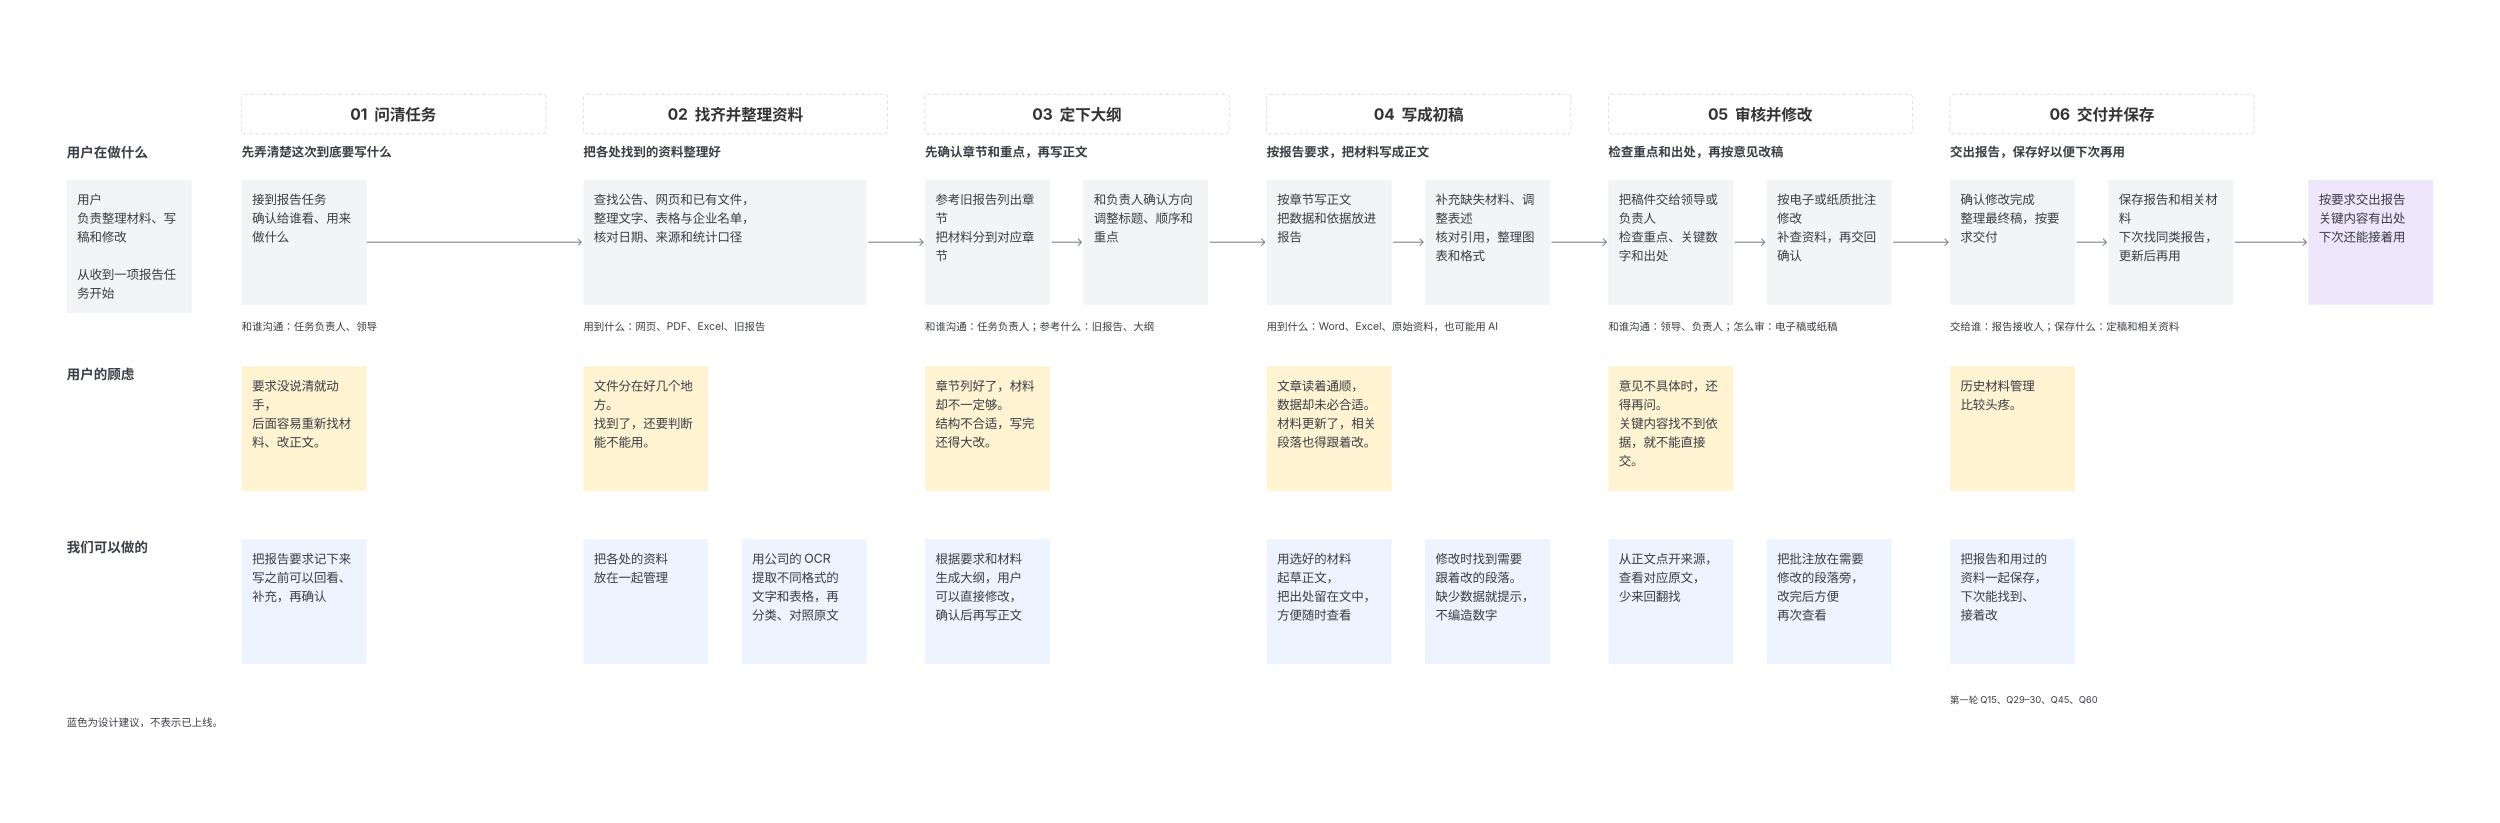
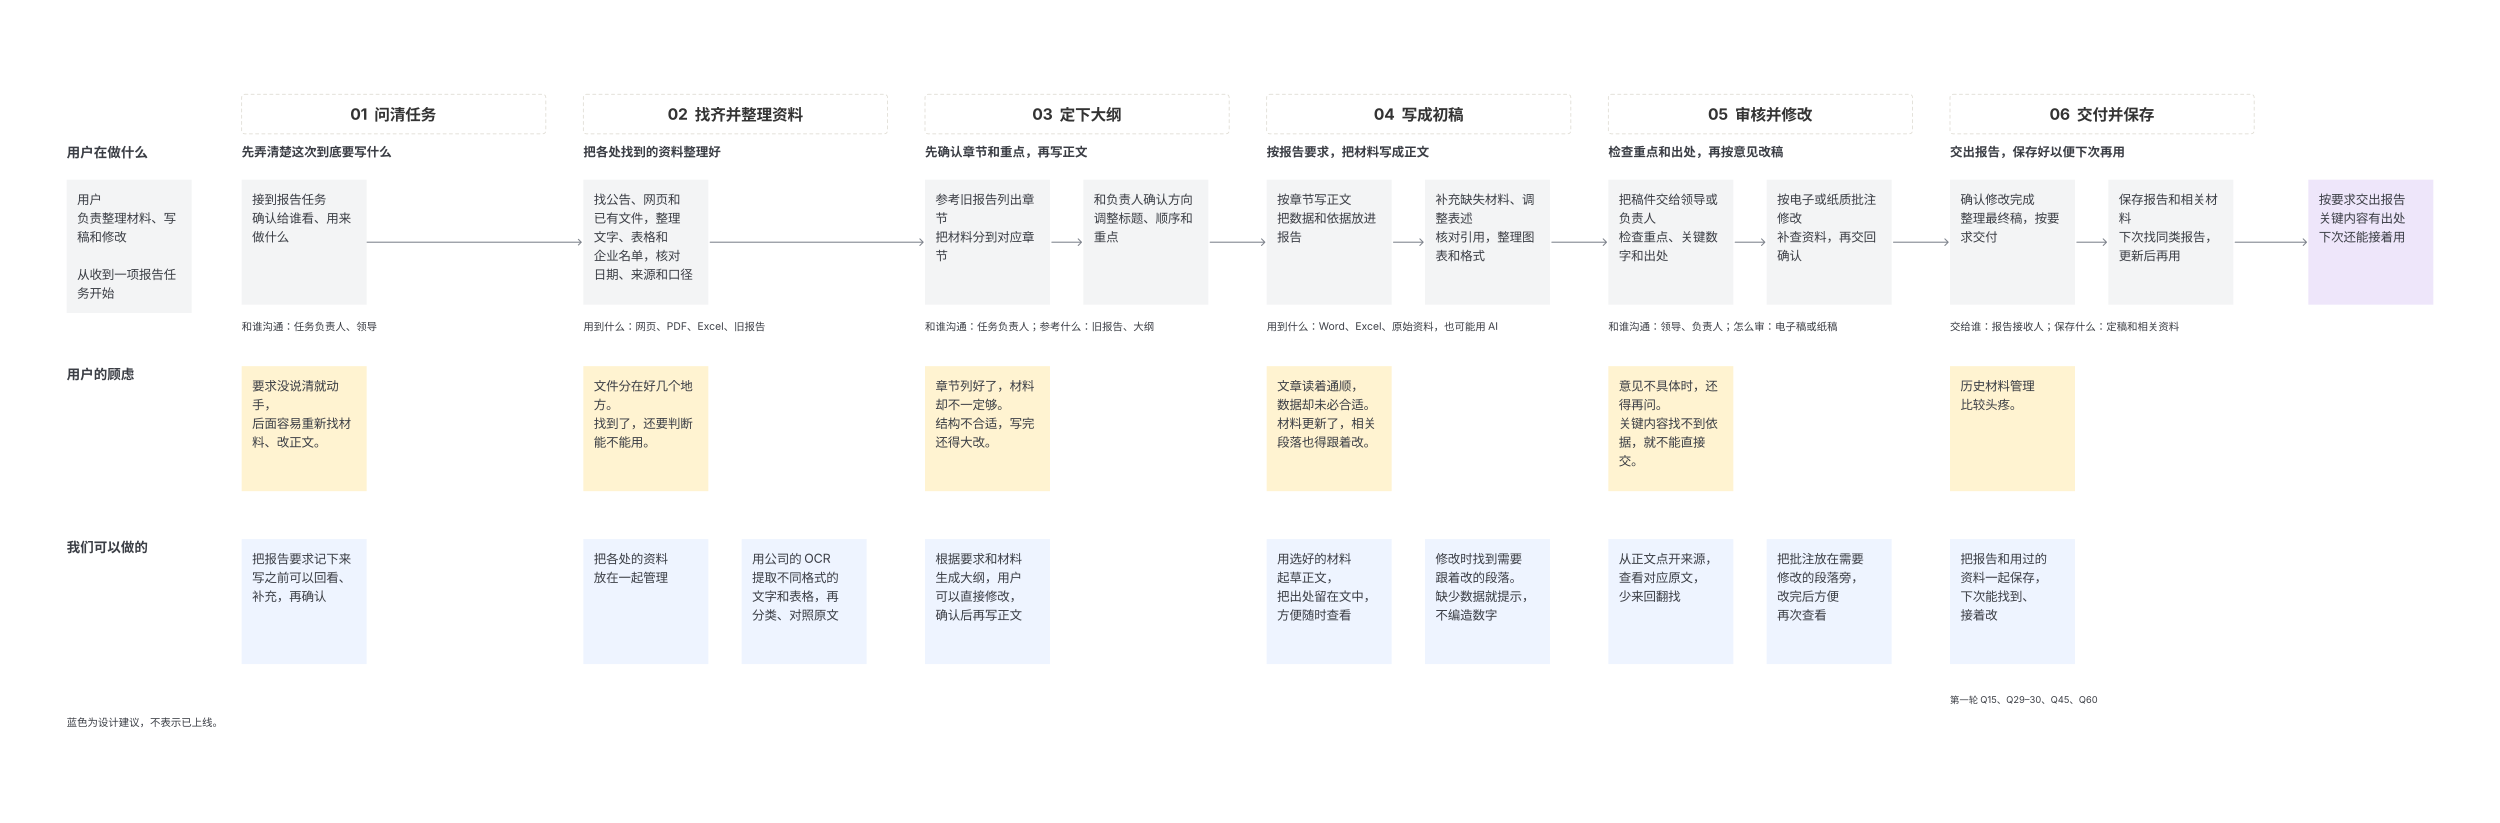
<svg xmlns="http://www.w3.org/2000/svg" width="4800" height="1580" viewBox="0 0 4800 1580" fill="none">
  <rect x="464" y="181" width="584" height="76" rx="6" stroke="#DDDAD1" stroke-width="1.5" stroke-linecap="round" stroke-dasharray="6 6" />
  <text fill="black" fill-opacity="0.8" style="white-space: pre" xml:space="preserve" font-family="Inter" font-size="30" font-weight="bold" letter-spacing="-0.011em">
    <tspan x="672.546" y="229.909">01  问清任务</tspan>
  </text>
  <text fill="#3A3D44" style="white-space: pre" xml:space="preserve" font-family="Inter" font-size="24" font-weight="bold" letter-spacing="0em">
    <tspan x="464" y="300.227">先弄清楚这次到底要写什么</tspan>
  </text>
  <g>
    <rect width="240" height="240" transform="translate(464 345)" fill="#F3F4F5" />
    <text fill="#3A3D44" style="white-space: pre" xml:space="preserve" font-family="Inter" font-size="24" letter-spacing="-0.011em">
      <tspan x="484" y="391.727">接到报告任务
</tspan>
      <tspan x="484" y="427.727">确认给谁看、用来</tspan>
      <tspan x="484" y="463.727">做什么</tspan>
    </text>
  </g>
  <text fill="#3A3D44" style="white-space: pre" xml:space="preserve" font-family="Inter" font-size="20" letter-spacing="0em">
    <tspan x="464" y="634.273">和谁沟通：任务负责人、领导</tspan>
  </text>
  <g>
    <rect width="240" height="240" transform="translate(464 703)" fill="#FFF3D1" />
    <text fill="#3A3D44" style="white-space: pre" xml:space="preserve" font-family="Inter" font-size="24" letter-spacing="-0.011em">
      <tspan x="484" y="749.727">要求没说清就动</tspan>
      <tspan x="484" y="785.727">手，
</tspan>
      <tspan x="484" y="821.727">后面容易重新找材</tspan>
      <tspan x="484" y="857.727">料、改正文。</tspan>
    </text>
  </g>
  <g>
    <rect width="240" height="240" transform="translate(464 1035)" fill="#EEF4FF" />
    <text fill="#3A3D44" style="white-space: pre" xml:space="preserve" font-family="Inter" font-size="24" letter-spacing="-0.011em">
      <tspan x="484" y="1081.73">把报告要求记下来</tspan>
      <tspan x="484" y="1117.73">写之前可以回看、</tspan>
      <tspan x="484" y="1153.73">补充，再确认</tspan>
      <tspan x="484" y="1189.73" />
    </text>
  </g>
  <rect x="1120" y="181" width="584" height="76" rx="6" stroke="#DDDAD1" stroke-width="1.5" stroke-linecap="round" stroke-dasharray="6 6" />
  <text fill="black" fill-opacity="0.8" style="white-space: pre" xml:space="preserve" font-family="Inter" font-size="30" font-weight="bold" letter-spacing="-0.011em">
    <tspan x="1281.93" y="229.909">02  找齐并整理资料</tspan>
  </text>
  <text fill="#3A3D44" style="white-space: pre" xml:space="preserve" font-family="Inter" font-size="24" font-weight="bold" letter-spacing="0em">
    <tspan x="1120" y="300.227">把各处找到的资料整理好</tspan>
  </text>
  <g>
-     <rect width="544" height="240" transform="translate(1120 345)" fill="#F3F4F5" />
+     <rect width="240" height="240" transform="translate(1120 345)" fill="#F3F4F5" />
    <text fill="#3A3D44" font-family="Inter" font-size="24" letter-spacing="-0.011em">
-       <tspan x="1140" y="391.727">查找公告、网页和已有文件，</tspan>
-       <tspan x="1140" y="427.727">整理文字、表格与企业名单，</tspan>
-       <tspan x="1140" y="463.727">核对日期、来源和统计口径</tspan>
+       <tspan x="1140" y="391.727">找公告、网页和</tspan>
+       <tspan x="1140" y="427.727">已有文件，整理</tspan>
+       <tspan x="1140" y="463.727">文字、表格和</tspan>
+       <tspan x="1140" y="499.727">企业名单，核对</tspan>
+       <tspan x="1140" y="535.727">日期、来源和口径</tspan>
    </text>
  </g>
  <path d="M704 465H1116M1110 459L1116 465L1110 471" stroke="#7E838C" stroke-width="2" fill="none" />
  <text fill="#3A3D44" style="white-space: pre" xml:space="preserve" font-family="Inter" font-size="20" letter-spacing="0em">
    <tspan x="1120" y="634.273">用到什么：网页、PDF、Excel、旧报告</tspan>
  </text>
  <g>
    <rect width="240" height="240" transform="translate(1120 703)" fill="#FFF3D1" />
    <text fill="#3A3D44" style="white-space: pre" xml:space="preserve" font-family="Inter" font-size="24" letter-spacing="-0.011em">
      <tspan x="1140" y="749.727">文件分在好几个地</tspan>
      <tspan x="1140" y="785.727">方。
</tspan>
      <tspan x="1140" y="821.727">找到了，还要判断</tspan>
      <tspan x="1140" y="857.727">能不能用。</tspan>
    </text>
  </g>
  <g>
    <rect width="240" height="240" transform="translate(1120 1035)" fill="#EEF4FF" />
    <text fill="#3A3D44" style="white-space: pre" xml:space="preserve" font-family="Inter" font-size="24" letter-spacing="-0.011em">
      <tspan x="1140" y="1081.73">把各处的资料</tspan>
      <tspan x="1140" y="1117.73">放在一起管理</tspan>
    </text>
  </g>
  <g>
    <rect width="240" height="240" transform="translate(1424 1035)" fill="#EEF4FF" />
    <text fill="#3A3D44" style="white-space: pre" xml:space="preserve" font-family="Inter" font-size="24" letter-spacing="-0.011em">
      <tspan x="1444" y="1081.73">用公司的 OCR</tspan>
      <tspan x="1444" y="1117.73">提取不同格式的</tspan>
      <tspan x="1444" y="1153.73">文字和表格，再</tspan>
      <tspan x="1444" y="1189.73">分类、对照原文</tspan>
    </text>
  </g>
  <rect x="1776" y="181" width="584" height="76" rx="6" stroke="#DDDAD1" stroke-width="1.5" stroke-linecap="round" stroke-dasharray="6 6" />
  <text fill="black" fill-opacity="0.8" style="white-space: pre" xml:space="preserve" font-family="Inter" font-size="30" font-weight="bold" letter-spacing="-0.011em">
    <tspan x="1982" y="229.909">03  定下大纲</tspan>
  </text>
  <text fill="#3A3D44" style="white-space: pre" xml:space="preserve" font-family="Inter" font-size="24" font-weight="bold" letter-spacing="0em">
    <tspan x="1776" y="300.227">先确认章节和重点，再写正文</tspan>
  </text>
  <g>
    <rect width="240" height="240" transform="translate(1776 345)" fill="#F3F4F5" />
    <text fill="#3A3D44" style="white-space: pre" xml:space="preserve" font-family="Inter" font-size="24" letter-spacing="-0.011em">
      <tspan x="1796" y="391.727">参考旧报告列出章</tspan>
      <tspan x="1796" y="427.727">节
</tspan>
      <tspan x="1796" y="463.727">把材料分到对应章</tspan>
      <tspan x="1796" y="499.727">节</tspan>
    </text>
  </g>
-   <path d="M1667.5 464C1666.95 464 1666.5 464.448 1666.5 465C1666.5 465.552 1666.95 466 1667.5 466V465V464ZM1773.21 465.707C1773.6 465.317 1773.6 464.683 1773.21 464.293L1766.84 457.929C1766.45 457.538 1765.82 457.538 1765.43 457.929C1765.04 458.319 1765.04 458.953 1765.43 459.343L1771.09 465L1765.43 470.657C1765.04 471.047 1765.04 471.681 1765.43 472.071C1765.82 472.462 1766.45 472.462 1766.84 472.071L1773.21 465.707ZM1667.5 465V466H1772.5V465V464H1667.5V465Z" fill="#7E838C" />
+   <path d="M1363.5 464C1362.95 464 1362.5 464.448 1362.5 465C1362.5 465.552 1362.95 466 1363.5 466V465V464ZM1773.21 465.707C1773.6 465.317 1773.6 464.683 1773.21 464.293L1766.84 457.929C1766.45 457.538 1765.82 457.538 1765.43 457.929C1765.04 458.319 1765.04 458.953 1765.43 459.343L1771.09 465L1765.43 470.657C1765.04 471.047 1765.04 471.681 1765.43 472.071C1765.82 472.462 1766.45 472.462 1766.84 472.071L1773.21 465.707ZM1363.5 465V466H1772.5V465V464H1363.5V465Z" fill="#7E838C" />
  <g>
    <rect width="240" height="240" transform="translate(2080 345)" fill="#F3F4F5" />
    <text fill="#3A3D44" style="white-space: pre" xml:space="preserve" font-family="Inter" font-size="24" letter-spacing="-0.011em">
      <tspan x="2100" y="391.727">和负责人确认方向
</tspan>
      <tspan x="2100" y="427.727">调整标题、顺序和</tspan>
      <tspan x="2100" y="463.727">重点</tspan>
    </text>
  </g>
  <path d="M2019.5 464C2018.95 464 2018.5 464.448 2018.5 465C2018.5 465.552 2018.95 466 2019.5 466V465V464ZM2077.21 465.707C2077.6 465.317 2077.6 464.683 2077.21 464.293L2070.84 457.929C2070.45 457.538 2069.82 457.538 2069.43 457.929C2069.04 458.319 2069.04 458.953 2069.43 459.343L2075.09 465L2069.43 470.657C2069.04 471.047 2069.04 471.681 2069.43 472.071C2069.82 472.462 2070.45 472.462 2070.84 472.071L2077.21 465.707ZM2019.5 465V466H2076.5V465V464H2019.5V465Z" fill="#7E838C" />
  <text fill="#3A3D44" style="white-space: pre" xml:space="preserve" font-family="Inter" font-size="20" letter-spacing="0em">
    <tspan x="1776" y="634.273">和谁沟通：任务负责人；参考什么：旧报告、大纲</tspan>
  </text>
  <g>
    <rect width="240" height="240" transform="translate(1776 703)" fill="#FFF3D1" />
    <text fill="#3A3D44" style="white-space: pre" xml:space="preserve" font-family="Inter" font-size="24" letter-spacing="-0.011em">
      <tspan x="1796" y="749.727">章节列好了，材料</tspan>
      <tspan x="1796" y="785.727">却不一定够。</tspan>
      <tspan x="1796" y="821.727">结构不合适，写完</tspan>
      <tspan x="1796" y="857.727">还得大改。</tspan>
    </text>
  </g>
  <g>
    <rect width="240" height="240" transform="translate(1776 1035)" fill="#EEF4FF" />
    <text fill="#3A3D44" style="white-space: pre" xml:space="preserve" font-family="Inter" font-size="24" letter-spacing="-0.011em">
      <tspan x="1796" y="1081.73">根据要求和材料</tspan>
      <tspan x="1796" y="1117.73">生成大纲，用户</tspan>
      <tspan x="1796" y="1153.73">可以直接修改，</tspan>
      <tspan x="1796" y="1189.73">确认后再写正文</tspan>
    </text>
  </g>
  <rect x="2432" y="181" width="584" height="76" rx="6" stroke="#DDDAD1" stroke-width="1.5" stroke-linecap="round" stroke-dasharray="6 6" />
  <text fill="black" fill-opacity="0.8" style="white-space: pre" xml:space="preserve" font-family="Inter" font-size="30" font-weight="bold" letter-spacing="-0.011em">
    <tspan x="2637.72" y="229.909">04  写成初稿</tspan>
  </text>
  <text fill="#3A3D44" style="white-space: pre" xml:space="preserve" font-family="Inter" font-size="24" font-weight="bold" letter-spacing="0em">
    <tspan x="2432" y="300.227">按报告要求，把材料写成正文</tspan>
  </text>
  <g>
    <rect width="240" height="240" transform="translate(2432 345)" fill="#F3F4F5" />
    <text fill="#3A3D44" style="white-space: pre" xml:space="preserve" font-family="Inter" font-size="24" letter-spacing="-0.011em">
      <tspan x="2452" y="391.727">按章节写正文
</tspan>
      <tspan x="2452" y="427.727">把数据和依据放进</tspan>
      <tspan x="2452" y="463.727">报告</tspan>
    </text>
  </g>
  <path d="M2323.5 464C2322.95 464 2322.5 464.448 2322.5 465C2322.5 465.552 2322.95 466 2323.5 466V465V464ZM2429.21 465.707C2429.6 465.317 2429.6 464.683 2429.21 464.293L2422.84 457.929C2422.45 457.538 2421.82 457.538 2421.43 457.929C2421.04 458.319 2421.04 458.953 2421.43 459.343L2427.09 465L2421.43 470.657C2421.04 471.047 2421.04 471.681 2421.43 472.071C2421.82 472.462 2422.45 472.462 2422.84 472.071L2429.21 465.707ZM2323.5 465V466H2428.5V465V464H2323.5V465Z" fill="#7E838C" />
  <g>
    <rect width="240" height="240" transform="translate(2736 345)" fill="#F3F4F5" />
    <text fill="#3A3D44" style="white-space: pre" xml:space="preserve" font-family="Inter" font-size="24" letter-spacing="-0.011em">
      <tspan x="2756" y="391.727">补充缺失材料、调</tspan>
      <tspan x="2756" y="427.727">整表述
</tspan>
      <tspan x="2756" y="463.727">核对引用，整理图</tspan>
      <tspan x="2756" y="499.727">表和格式</tspan>
    </text>
  </g>
  <path d="M2675.5 464C2674.95 464 2674.5 464.448 2674.5 465C2674.5 465.552 2674.95 466 2675.5 466V465V464ZM2733.21 465.707C2733.6 465.317 2733.6 464.683 2733.21 464.293L2726.84 457.929C2726.45 457.538 2725.82 457.538 2725.43 457.929C2725.04 458.319 2725.04 458.953 2725.43 459.343L2731.09 465L2725.43 470.657C2725.04 471.047 2725.04 471.681 2725.43 472.071C2725.82 472.462 2726.45 472.462 2726.84 472.071L2733.21 465.707ZM2675.5 465V466H2732.5V465V464H2675.5V465Z" fill="#7E838C" />
  <text fill="#3A3D44" style="white-space: pre" xml:space="preserve" font-family="Inter" font-size="20" letter-spacing="0em">
    <tspan x="2432" y="634.273">用到什么：Word、Excel、原始资料，也可能用 AI</tspan>
  </text>
  <g>
    <rect width="240" height="240" transform="translate(2432 703)" fill="#FFF3D1" />
    <text fill="#3A3D44" style="white-space: pre" xml:space="preserve" font-family="Inter" font-size="24" letter-spacing="-0.011em">
      <tspan x="2452" y="749.727">文章读着通顺，</tspan>
      <tspan x="2452" y="785.727">数据却未必合适。</tspan>
      <tspan x="2452" y="821.727">材料更新了，相关</tspan>
      <tspan x="2452" y="857.727">段落也得跟着改。</tspan>
    </text>
  </g>
  <g>
    <rect width="240" height="240" transform="translate(2432 1035)" fill="#EEF4FF" />
    <text fill="#3A3D44" style="white-space: pre" xml:space="preserve" font-family="Inter" font-size="24" letter-spacing="-0.011em">
      <tspan x="2452" y="1081.73">用选好的材料</tspan>
      <tspan x="2452" y="1117.73">起草正文，</tspan>
      <tspan x="2452" y="1153.73">把出处留在文中，</tspan>
      <tspan x="2452" y="1189.73">方便随时查看</tspan>
    </text>
  </g>
  <g>
    <rect width="240" height="240" transform="translate(2736 1035)" fill="#EEF4FF" />
    <text fill="#3A3D44" style="white-space: pre" xml:space="preserve" font-family="Inter" font-size="24" letter-spacing="-0.011em">
      <tspan x="2756" y="1081.73">修改时找到需要</tspan>
      <tspan x="2756" y="1117.73">跟着改的段落。</tspan>
      <tspan x="2756" y="1153.73">缺少数据就提示，</tspan>
      <tspan x="2756" y="1189.73">不编造数字</tspan>
    </text>
  </g>
  <rect x="3088" y="181" width="584" height="76" rx="6" stroke="#DDDAD1" stroke-width="1.5" stroke-linecap="round" stroke-dasharray="6 6" />
  <text fill="black" fill-opacity="0.8" style="white-space: pre" xml:space="preserve" font-family="Inter" font-size="30" font-weight="bold" letter-spacing="-0.011em">
    <tspan x="3279.38" y="229.909">05  审核并修改</tspan>
  </text>
  <text fill="#3A3D44" style="white-space: pre" xml:space="preserve" font-family="Inter" font-size="24" font-weight="bold" letter-spacing="0em">
    <tspan x="3088" y="300.227">检查重点和出处，再按意见改稿</tspan>
  </text>
  <g>
    <rect width="240" height="240" transform="translate(3088 345)" fill="#F3F4F5" />
    <text fill="#3A3D44" style="white-space: pre" xml:space="preserve" font-family="Inter" font-size="24" letter-spacing="-0.011em">
      <tspan x="3108" y="391.727">把稿件交给领导或</tspan>
      <tspan x="3108" y="427.727">负责人
</tspan>
      <tspan x="3108" y="463.727">检查重点、关键数</tspan>
      <tspan x="3108" y="499.727">字和出处</tspan>
    </text>
  </g>
  <path d="M2979.5 464C2978.95 464 2978.5 464.448 2978.5 465C2978.5 465.552 2978.95 466 2979.5 466V465V464ZM3085.21 465.707C3085.6 465.317 3085.6 464.683 3085.21 464.293L3078.84 457.929C3078.45 457.538 3077.82 457.538 3077.43 457.929C3077.04 458.319 3077.04 458.953 3077.43 459.343L3083.09 465L3077.43 470.657C3077.04 471.047 3077.04 471.681 3077.43 472.071C3077.82 472.462 3078.45 472.462 3078.84 472.071L3085.21 465.707ZM2979.5 465V466H3084.5V465V464H2979.5V465Z" fill="#7E838C" />
  <g>
    <rect width="240" height="240" transform="translate(3392 345)" fill="#F3F4F5" />
    <text fill="#3A3D44" style="white-space: pre" xml:space="preserve" font-family="Inter" font-size="24" letter-spacing="-0.011em">
      <tspan x="3412" y="391.727">按电子或纸质批注</tspan>
      <tspan x="3412" y="427.727">修改
</tspan>
      <tspan x="3412" y="463.727">补查资料，再交回</tspan>
      <tspan x="3412" y="499.727">确认</tspan>
    </text>
  </g>
  <path d="M3331.5 464C3330.95 464 3330.5 464.448 3330.5 465C3330.5 465.552 3330.95 466 3331.5 466V465V464ZM3389.21 465.707C3389.6 465.317 3389.6 464.683 3389.21 464.293L3382.84 457.929C3382.45 457.538 3381.82 457.538 3381.43 457.929C3381.04 458.319 3381.04 458.953 3381.43 459.343L3387.09 465L3381.43 470.657C3381.04 471.047 3381.04 471.681 3381.43 472.071C3381.82 472.462 3382.45 472.462 3382.84 472.071L3389.21 465.707ZM3331.5 465V466H3388.5V465V464H3331.5V465Z" fill="#7E838C" />
  <text fill="#3A3D44" style="white-space: pre" xml:space="preserve" font-family="Inter" font-size="20" letter-spacing="0em">
    <tspan x="3088" y="634.273">和谁沟通：领导、负责人；怎么审：电子稿或纸稿</tspan>
  </text>
  <g>
    <rect width="240" height="240" transform="translate(3088 703)" fill="#FFF3D1" />
    <text fill="#3A3D44" style="white-space: pre" xml:space="preserve" font-family="Inter" font-size="24" letter-spacing="-0.011em">
      <tspan x="3108" y="749.727">意见不具体时，还</tspan>
      <tspan x="3108" y="785.727">得再问。
</tspan>
      <tspan x="3108" y="821.727">关键内容找不到依</tspan>
      <tspan x="3108" y="857.727">据，就不能直接</tspan>
      <tspan x="3108" y="893.727">交。</tspan>
    </text>
  </g>
  <g>
    <rect width="240" height="240" transform="translate(3088 1035)" fill="#EEF4FF" />
    <text fill="#3A3D44" style="white-space: pre" xml:space="preserve" font-family="Inter" font-size="24" letter-spacing="-0.011em">
      <tspan x="3108" y="1081.73">从正文点开来源，</tspan>
      <tspan x="3108" y="1117.73">查看对应原文，</tspan>
      <tspan x="3108" y="1153.73">少来回翻找</tspan>
    </text>
  </g>
  <g>
    <rect width="240" height="240" transform="translate(3392 1035)" fill="#EEF4FF" />
    <text fill="#3A3D44" style="white-space: pre" xml:space="preserve" font-family="Inter" font-size="24" letter-spacing="-0.011em">
      <tspan x="3412" y="1081.73">把批注放在需要</tspan>
      <tspan x="3412" y="1117.73">修改的段落旁，</tspan>
      <tspan x="3412" y="1153.73">改完后方便</tspan>
      <tspan x="3412" y="1189.73">再次查看</tspan>
    </text>
  </g>
  <rect x="3744" y="181" width="584" height="76" rx="6" stroke="#DDDAD1" stroke-width="1.5" stroke-linecap="round" stroke-dasharray="6 6" />
  <text fill="black" fill-opacity="0.8" style="white-space: pre" xml:space="preserve" font-family="Inter" font-size="30" font-weight="bold" letter-spacing="-0.011em">
    <tspan x="3935.15" y="229.909">06  交付并保存</tspan>
  </text>
  <text fill="#3A3D44" style="white-space: pre" xml:space="preserve" font-family="Inter" font-size="24" font-weight="bold" letter-spacing="0em">
    <tspan x="3744" y="300.227">交出报告，保存好以便下次再用</tspan>
  </text>
  <g>
    <rect width="240" height="240" transform="translate(3744 345)" fill="#F3F4F5" />
    <text fill="#3A3D44" style="white-space: pre" xml:space="preserve" font-family="Inter" font-size="24" letter-spacing="-0.011em">
      <tspan x="3764" y="391.727">确认修改完成
</tspan>
      <tspan x="3764" y="427.727">整理最终稿，按要</tspan>
      <tspan x="3764" y="463.727">求交付</tspan>
    </text>
  </g>
  <path d="M3635.5 464C3634.95 464 3634.5 464.448 3634.5 465C3634.5 465.552 3634.95 466 3635.5 466V465V464ZM3741.21 465.707C3741.6 465.317 3741.6 464.683 3741.21 464.293L3734.84 457.929C3734.45 457.538 3733.82 457.538 3733.43 457.929C3733.04 458.319 3733.04 458.953 3733.43 459.343L3739.09 465L3733.43 470.657C3733.04 471.047 3733.04 471.681 3733.43 472.071C3733.82 472.462 3734.45 472.462 3734.84 472.071L3741.21 465.707ZM3635.5 465V466H3740.5V465V464H3635.5V465Z" fill="#7E838C" />
  <g>
    <rect width="240" height="240" transform="translate(4048 345)" fill="#F3F4F5" />
    <text fill="#3A3D44" style="white-space: pre" xml:space="preserve" font-family="Inter" font-size="24" letter-spacing="-0.011em">
      <tspan x="4068" y="391.727">保存报告和相关材</tspan>
      <tspan x="4068" y="427.727">料
</tspan>
      <tspan x="4068" y="463.727">下次找同类报告，</tspan>
      <tspan x="4068" y="499.727">更新后再用</tspan>
    </text>
  </g>
  <path d="M3987.5 464C3986.95 464 3986.5 464.448 3986.5 465C3986.5 465.552 3986.95 466 3987.5 466V465V464ZM4045.21 465.707C4045.6 465.317 4045.6 464.683 4045.21 464.293L4038.84 457.929C4038.45 457.538 4037.82 457.538 4037.43 457.929C4037.04 458.319 4037.04 458.953 4037.43 459.343L4043.09 465L4037.43 470.657C4037.04 471.047 4037.04 471.681 4037.43 472.071C4037.82 472.462 4038.45 472.462 4038.84 472.071L4045.21 465.707ZM3987.5 465V466H4044.5V465V464H3987.5V465Z" fill="#7E838C" />
  <text fill="#3A3D44" style="white-space: pre" xml:space="preserve" font-family="Inter" font-size="20" letter-spacing="0em">
    <tspan x="3744" y="634.273">交给谁：报告接收人；保存什么：定稿和相关资料</tspan>
  </text>
  <g>
    <rect width="240" height="240" transform="translate(3744 703)" fill="#FFF3D1" />
    <text fill="#3A3D44" style="white-space: pre" xml:space="preserve" font-family="Inter" font-size="24" letter-spacing="-0.011em">
      <tspan x="3764" y="749.727">历史材料管理</tspan>
      <tspan x="3764" y="785.727">比较头疼。</tspan>
      <tspan x="3764" y="821.727" />
      <tspan x="3764" y="857.727" />
    </text>
  </g>
  <g>
    <rect width="240" height="240" transform="translate(3744 1035)" fill="#EEF4FF" />
    <text fill="#3A3D44" style="white-space: pre" xml:space="preserve" font-family="Inter" font-size="24" letter-spacing="-0.011em">
      <tspan x="3764" y="1081.73">把报告和用过的</tspan>
      <tspan x="3764" y="1117.73">资料一起保存，</tspan>
      <tspan x="3764" y="1153.73">下次能找到、</tspan>
      <tspan x="3764" y="1189.73">接着改</tspan>
    </text>
  </g>
  <text fill="#3A3D44" style="white-space: pre" xml:space="preserve" font-family="Inter" font-size="18" letter-spacing="0em">
    <tspan x="3744" y="1350.55">第一轮 Q15、Q29–30、Q45、Q60</tspan>
  </text>
  <g>
    <rect width="240" height="256" transform="translate(128 345)" fill="#F3F4F5" />
    <text fill="#3A3D44" style="white-space: pre" xml:space="preserve" font-family="Inter" font-size="24" letter-spacing="-0.011em">
      <tspan x="148" y="391.727">用户
</tspan>
      <tspan x="148" y="427.727">负责整理材料、写</tspan>
      <tspan x="148" y="463.727">稿和修改
</tspan>
      <tspan x="148" y="499.727">
</tspan>
      <tspan x="148" y="535.727">从收到一项报告任</tspan>
      <tspan x="148" y="571.727">务开始</tspan>
    </text>
  </g>
  <g>
    <rect width="240" height="240" transform="translate(4432 345)" fill="#EEE6FA" />
    <text fill="#3A3D44" style="white-space: pre" xml:space="preserve" font-family="Inter" font-size="24" letter-spacing="-0.011em">
      <tspan x="4452" y="391.727">按要求交出报告</tspan>
      <tspan x="4452" y="427.727">关键内容有出处</tspan>
      <tspan x="4452" y="463.727">下次还能接着用</tspan>
    </text>
  </g>
  <path d="M4291.5 464C4290.95 464 4290.5 464.448 4290.5 465C4290.5 465.552 4290.95 466 4291.5 466V465V464ZM4429.21 465.707C4429.6 465.317 4429.6 464.683 4429.21 464.293L4422.84 457.929C4422.45 457.538 4421.82 457.538 4421.43 457.929C4421.04 458.319 4421.04 458.953 4421.43 459.343L4427.09 465L4421.43 470.657C4421.04 471.047 4421.04 471.681 4421.43 472.071C4421.82 472.462 4422.45 472.462 4422.84 472.071L4429.21 465.707ZM4291.5 465V466H4428.5V465V464H4291.5V465Z" fill="#7E838C" />
  <text fill="#3A3D44" style="white-space: pre" xml:space="preserve" font-family="Inter" font-size="26" font-weight="bold" letter-spacing="0em">
    <tspan x="128" y="301.955">用户在做什么</tspan>
  </text>
  <text fill="#3A3D44" style="white-space: pre" xml:space="preserve" font-family="Inter" font-size="26" font-weight="bold" letter-spacing="0em">
    <tspan x="128" y="727.955">用户的顾虑</tspan>
  </text>
  <text fill="#3A3D44" style="white-space: pre" xml:space="preserve" font-family="Inter" font-size="26" font-weight="bold" letter-spacing="0em">
    <tspan x="128" y="1060">我们可以做的</tspan>
  </text>
  <text fill="#3A3D44" style="white-space: pre" xml:space="preserve" font-family="Inter" font-size="20" letter-spacing="0em">
    <tspan x="128" y="1394.27">蓝色为设计建议，不表示已上线。</tspan>
  </text>
  <defs>





























</defs>
</svg>
